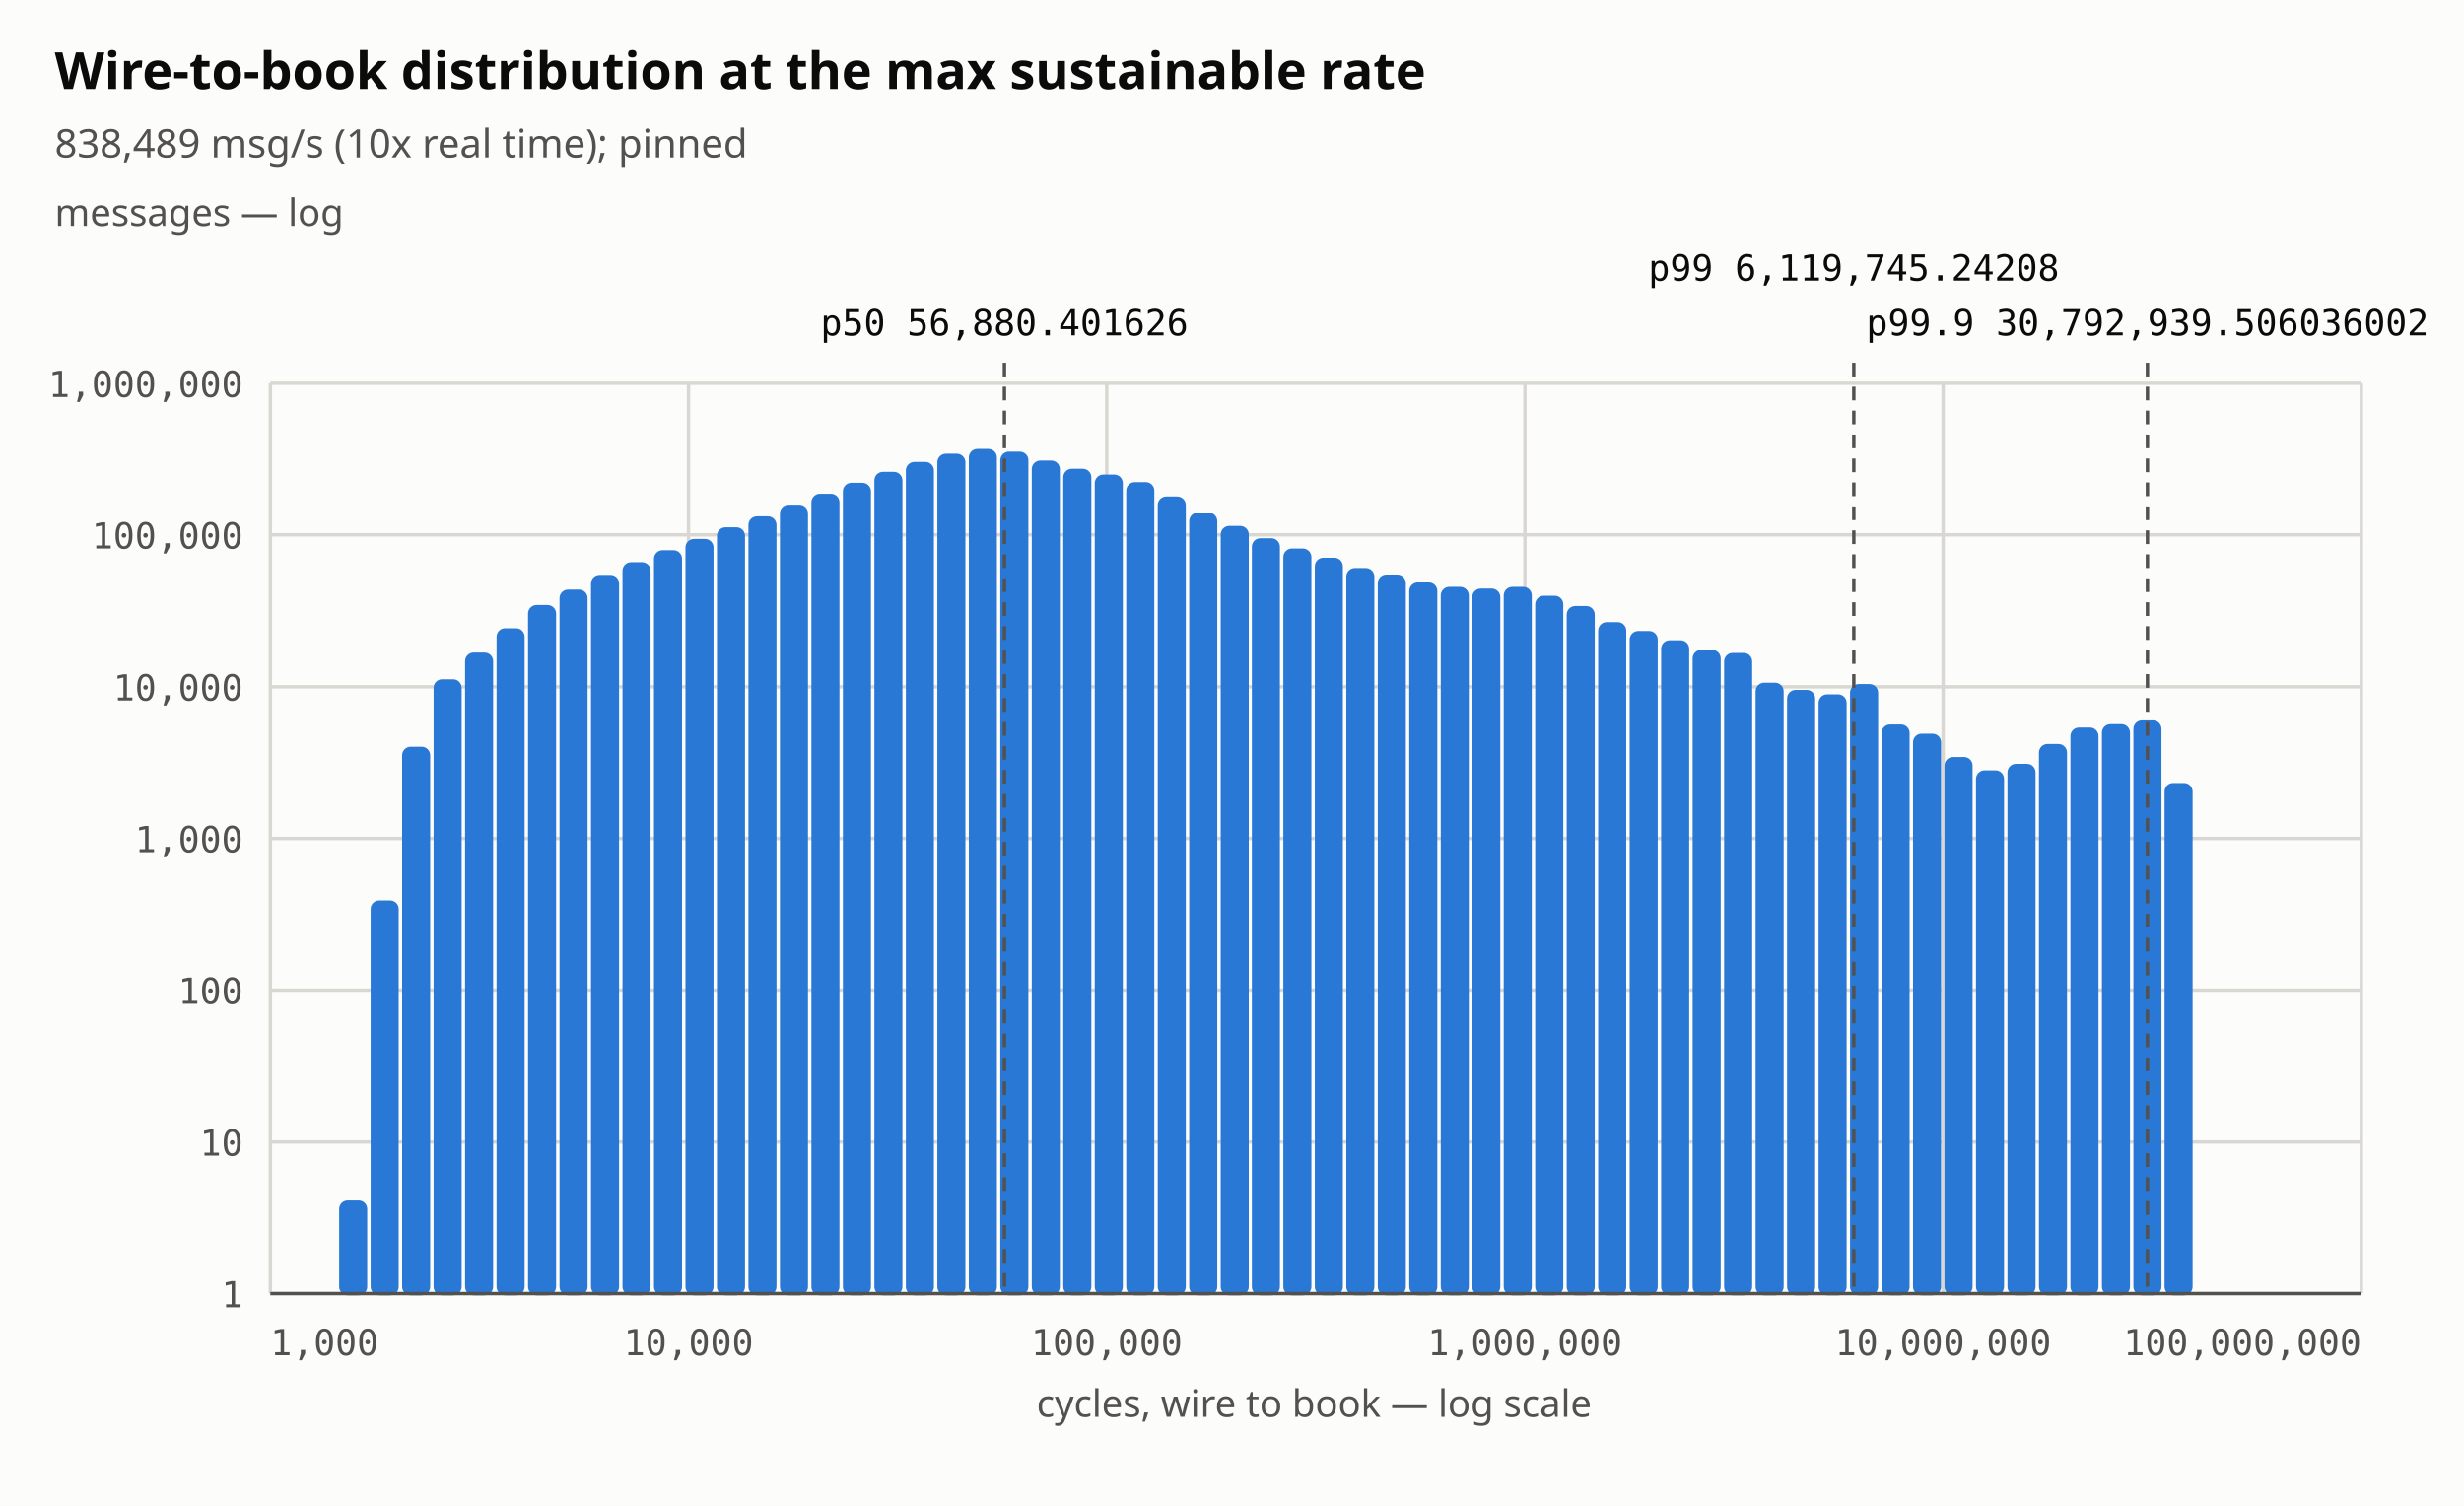
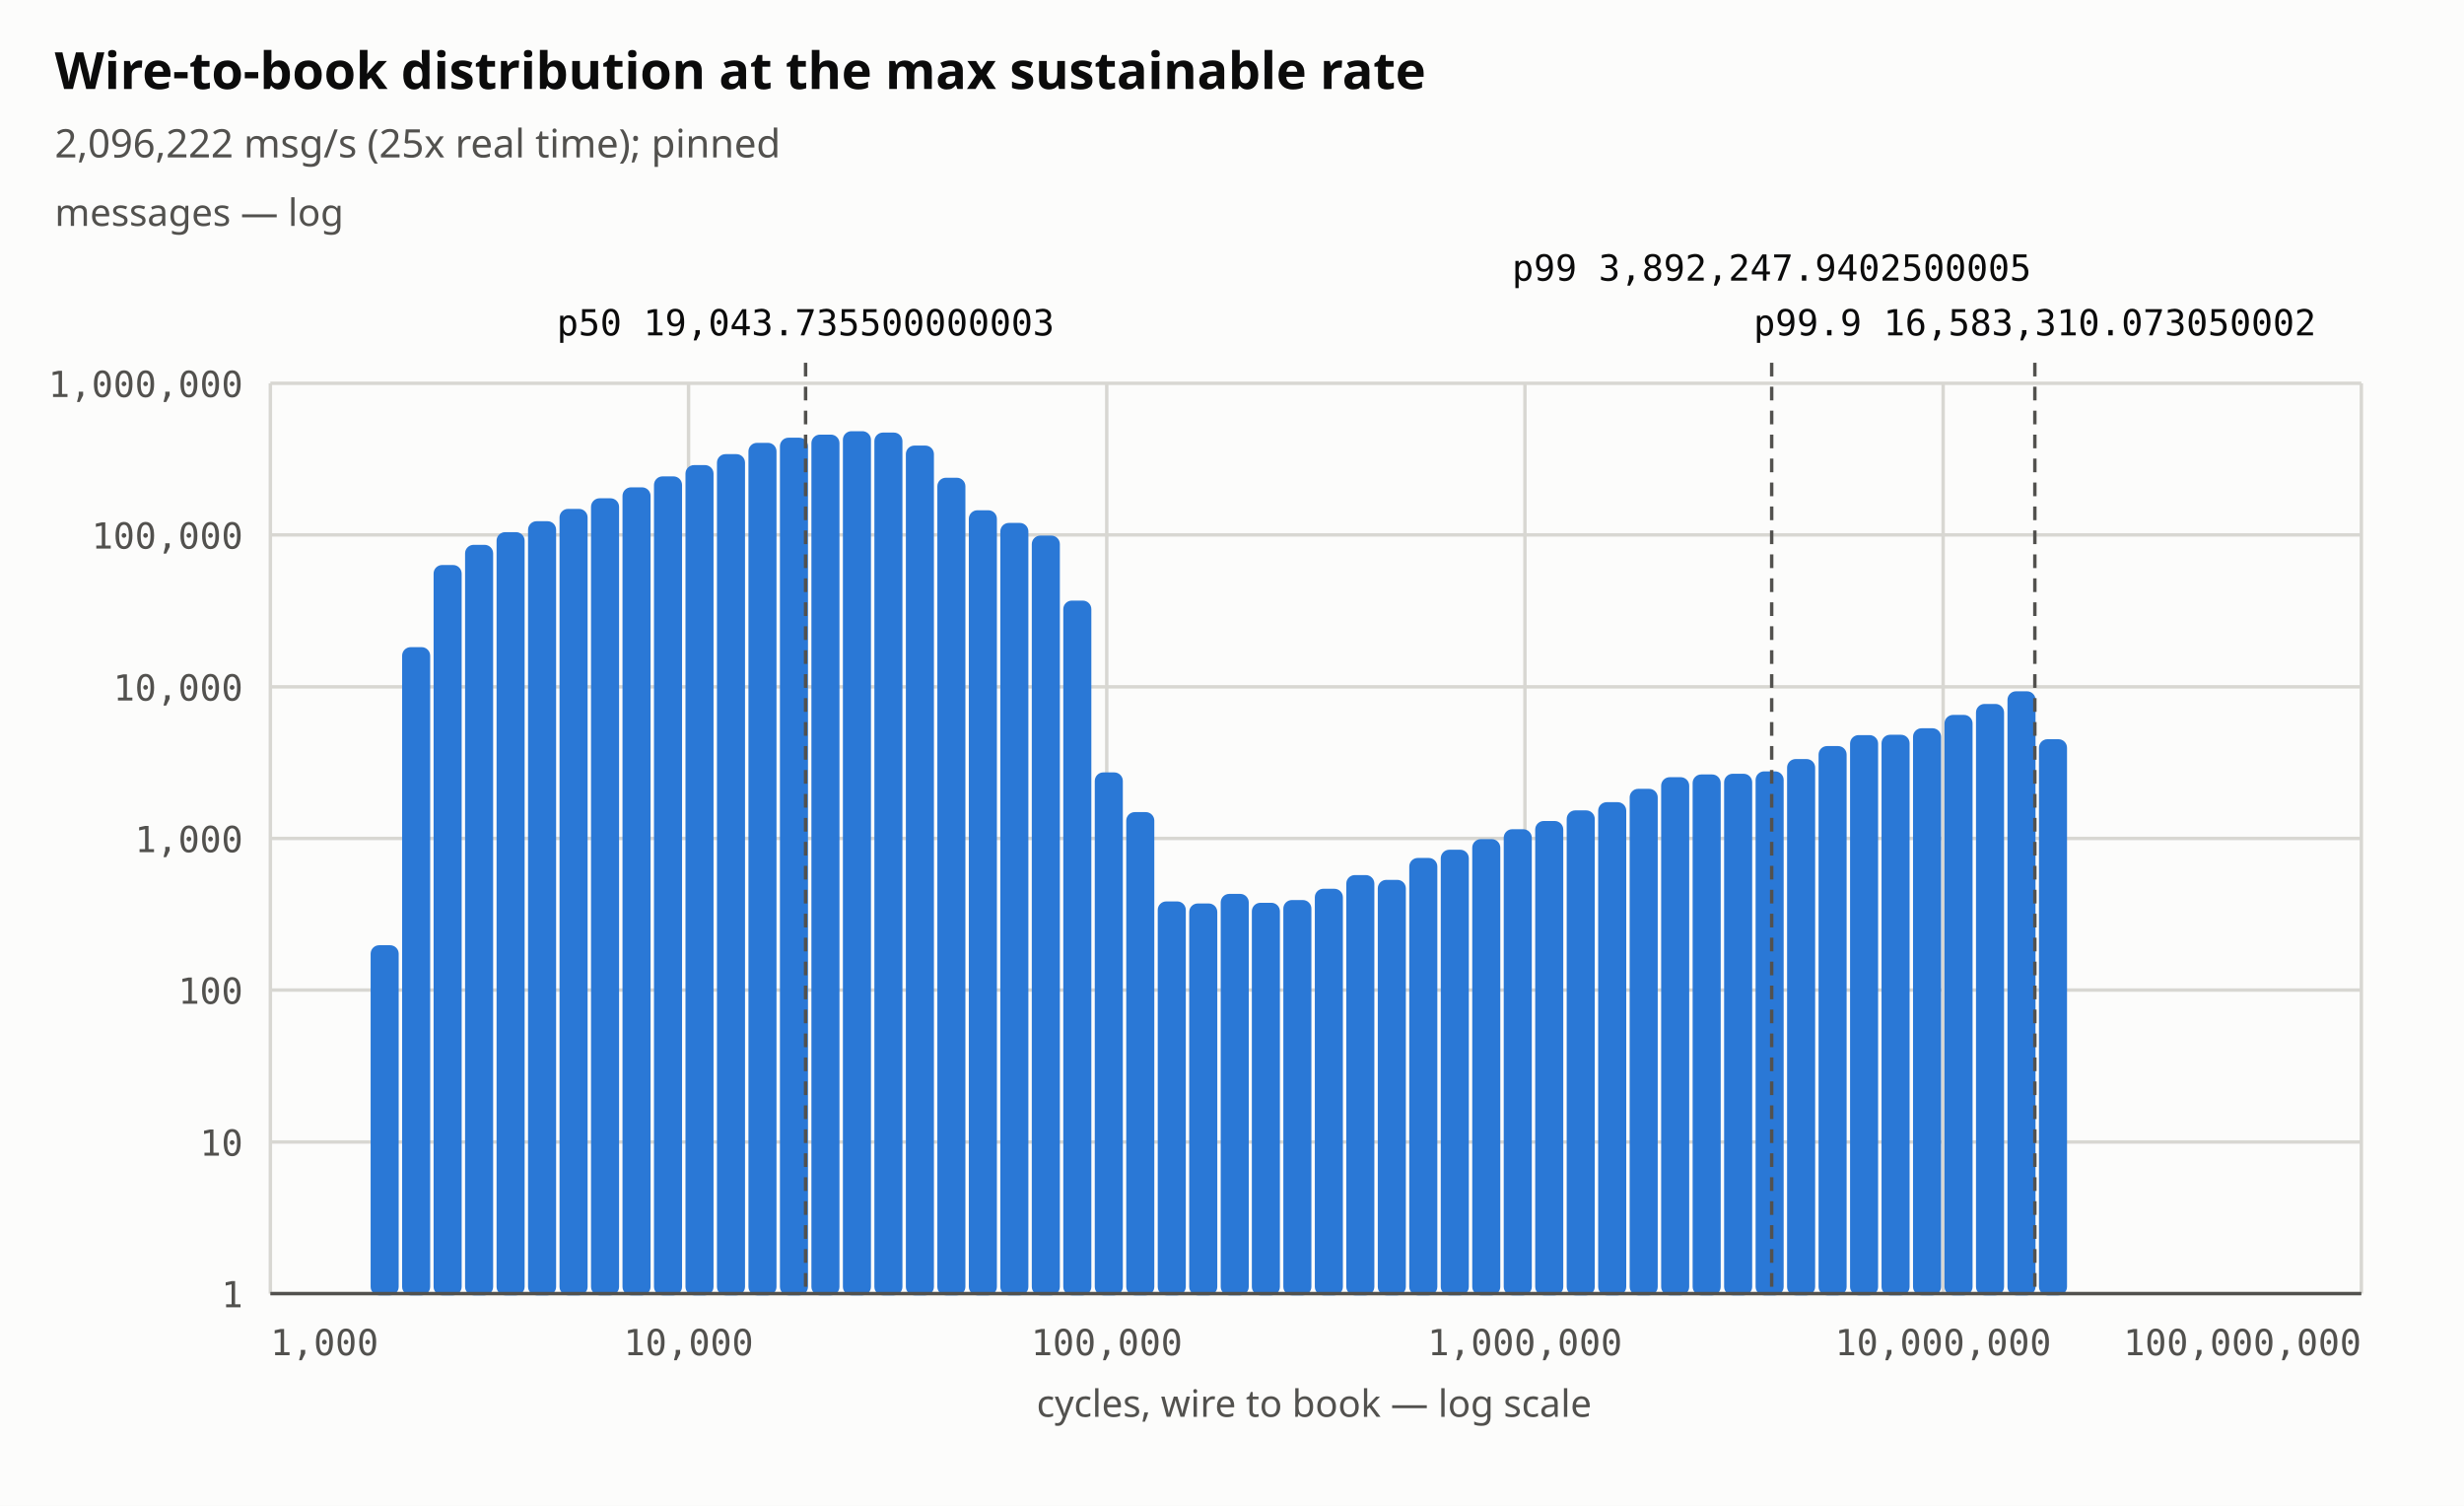
<svg xmlns="http://www.w3.org/2000/svg" viewBox="0 0 720 440" width="720" height="440" role="img" aria-label="Wire-to-book distribution at the max sustainable rate">
  <style>
  .surface { fill: #fcfcfb; }
  .ink     { fill: #0b0b0b; }
  .muted   { fill: #52514e; }
  /* Text drawn ON a filled mark, so it needs the surface colour, not ink. */
  .on-fill { fill: #fcfcfb; }
  .grid    { stroke: #d8d7d2; stroke-width: 1; }
  .axis    { stroke: #52514e; stroke-width: 1; }
  .s1 { fill: #2a78d6; stroke: #2a78d6; }
  .s2 { fill: #eb6834; stroke: #eb6834; }
  .s3 { fill: #1baf7a; stroke: #1baf7a; }
  .s4 { fill: #eda100; stroke: #eda100; }
  /* Stroke-only twins. A class that sets `fill` beats a fill="none"
     presentation attribute in the cascade, which silently turns every
     polyline into a filled blob. */
  .k1 { fill: none; stroke: #2a78d6; }
  .k2 { fill: none; stroke: #eb6834; }
  .k3 { fill: none; stroke: #1baf7a; }
  .k4 { fill: none; stroke: #eda100; }
  @media (prefers-color-scheme: dark) {
    .surface { fill: #1a1a19; }
    .ink     { fill: #ffffff; }
    .muted   { fill: #c3c2b7; }
    .on-fill { fill: #1a1a19; }
    .grid    { stroke: #3a3a38; }
    .axis    { stroke: #c3c2b7; }
    .s1 { fill: #3987e5; stroke: #3987e5; }
    .s2 { fill: #d95926; stroke: #d95926; }
    .s3 { fill: #199e70; stroke: #199e70; }
    .s4 { fill: #c98500; stroke: #c98500; }
    .k1 { stroke: #3987e5; }
    .k2 { stroke: #d95926; }
    .k3 { stroke: #199e70; }
    .k4 { stroke: #c98500; }
  }
</style>
  <rect class="surface" width="720" height="440" />
  <text class="ink" x="16" y="26" font-family="system-ui,sans-serif" font-size="15" font-weight="600">Wire-to-book distribution at the max sustainable rate</text>
-   <text class="muted" x="16" y="46" font-family="system-ui,sans-serif" font-size="11.5">838,489 msg/s (10x real time); pinned</text>
+   <text class="muted" x="16" y="46" font-family="system-ui,sans-serif" font-size="11.5">2,096,222 msg/s (25x real time); pinned</text>
  <line class="grid" x1="79" y1="378.0" x2="690" y2="378.0" />
  <text class="muted" x="71" y="382.0" text-anchor="end" font-family="ui-monospace,monospace" font-size="10.5">1</text>
  <line class="grid" x1="79" y1="333.7" x2="690" y2="333.7" />
  <text class="muted" x="71" y="337.7" text-anchor="end" font-family="ui-monospace,monospace" font-size="10.5">10</text>
  <line class="grid" x1="79" y1="289.3" x2="690" y2="289.3" />
  <text class="muted" x="71" y="293.3" text-anchor="end" font-family="ui-monospace,monospace" font-size="10.5">100</text>
  <line class="grid" x1="79" y1="245.0" x2="690" y2="245.0" />
  <text class="muted" x="71" y="249.0" text-anchor="end" font-family="ui-monospace,monospace" font-size="10.5">1,000</text>
  <line class="grid" x1="79" y1="200.7" x2="690" y2="200.7" />
  <text class="muted" x="71" y="204.7" text-anchor="end" font-family="ui-monospace,monospace" font-size="10.5">10,000</text>
  <line class="grid" x1="79" y1="156.3" x2="690" y2="156.3" />
  <text class="muted" x="71" y="160.3" text-anchor="end" font-family="ui-monospace,monospace" font-size="10.5">100,000</text>
  <line class="grid" x1="79" y1="112.0" x2="690" y2="112.0" />
  <text class="muted" x="71" y="116.0" text-anchor="end" font-family="ui-monospace,monospace" font-size="10.5">1,000,000</text>
  <line class="grid" x1="79.0" y1="112" x2="79.0" y2="378" />
  <text class="muted" x="79.0" y="396" text-anchor="start" font-family="ui-monospace,monospace" font-size="10.5">1,000</text>
  <line class="grid" x1="201.2" y1="112" x2="201.2" y2="378" />
  <text class="muted" x="201.2" y="396" text-anchor="middle" font-family="ui-monospace,monospace" font-size="10.5">10,000</text>
  <line class="grid" x1="323.4" y1="112" x2="323.4" y2="378" />
  <text class="muted" x="323.4" y="396" text-anchor="middle" font-family="ui-monospace,monospace" font-size="10.5">100,000</text>
  <line class="grid" x1="445.6" y1="112" x2="445.6" y2="378" />
  <text class="muted" x="445.6" y="396" text-anchor="middle" font-family="ui-monospace,monospace" font-size="10.5">1,000,000</text>
  <line class="grid" x1="567.8" y1="112" x2="567.8" y2="378" />
  <text class="muted" x="567.8" y="396" text-anchor="middle" font-family="ui-monospace,monospace" font-size="10.5">10,000,000</text>
  <line class="grid" x1="690.0" y1="112" x2="690.0" y2="378" />
  <text class="muted" x="690.0" y="396" text-anchor="end" font-family="ui-monospace,monospace" font-size="10.5">100,000,000</text>
-   <rect class="s1" x="99.6" y="351.3" width="7.2" height="26.7" rx="2" />
-   <rect class="s1" x="108.8" y="263.6" width="7.2" height="114.4" rx="2" />
-   <rect class="s1" x="118.0" y="218.7" width="7.2" height="159.3" rx="2" />
-   <rect class="s1" x="127.2" y="199.0" width="7.2" height="179.0" rx="2" />
-   <rect class="s1" x="136.4" y="191.2" width="7.2" height="186.8" rx="2" />
-   <rect class="s1" x="145.6" y="184.1" width="7.2" height="193.9" rx="2" />
-   <rect class="s1" x="154.8" y="177.3" width="7.2" height="200.7" rx="2" />
-   <rect class="s1" x="164.0" y="172.8" width="7.2" height="205.2" rx="2" />
-   <rect class="s1" x="173.2" y="168.5" width="7.2" height="209.5" rx="2" />
-   <rect class="s1" x="182.4" y="164.8" width="7.2" height="213.2" rx="2" />
-   <rect class="s1" x="191.6" y="161.3" width="7.2" height="216.7" rx="2" />
-   <rect class="s1" x="200.8" y="158.0" width="7.2" height="220.0" rx="2" />
-   <rect class="s1" x="210.0" y="154.6" width="7.2" height="223.4" rx="2" />
-   <rect class="s1" x="219.2" y="151.4" width="7.2" height="226.6" rx="2" />
-   <rect class="s1" x="228.4" y="148.0" width="7.2" height="230.0" rx="2" />
-   <rect class="s1" x="237.6" y="144.8" width="7.2" height="233.2" rx="2" />
-   <rect class="s1" x="246.8" y="141.6" width="7.2" height="236.4" rx="2" />
-   <rect class="s1" x="256.0" y="138.4" width="7.2" height="239.6" rx="2" />
-   <rect class="s1" x="265.2" y="135.5" width="7.2" height="242.5" rx="2" />
-   <rect class="s1" x="274.4" y="133.1" width="7.2" height="244.9" rx="2" />
-   <rect class="s1" x="283.6" y="131.7" width="7.2" height="246.3" rx="2" />
-   <rect class="s1" x="292.8" y="132.5" width="7.2" height="245.5" rx="2" />
-   <rect class="s1" x="302.0" y="135.1" width="7.2" height="242.9" rx="2" />
-   <rect class="s1" x="311.2" y="137.5" width="7.2" height="240.5" rx="2" />
-   <rect class="s1" x="320.4" y="139.2" width="7.2" height="238.8" rx="2" />
-   <rect class="s1" x="329.6" y="141.4" width="7.2" height="236.6" rx="2" />
-   <rect class="s1" x="338.8" y="145.6" width="7.2" height="232.4" rx="2" />
-   <rect class="s1" x="348.0" y="150.3" width="7.2" height="227.7" rx="2" />
-   <rect class="s1" x="357.2" y="154.2" width="7.2" height="223.8" rx="2" />
-   <rect class="s1" x="366.3" y="157.8" width="7.2" height="220.2" rx="2" />
-   <rect class="s1" x="375.5" y="160.8" width="7.2" height="217.2" rx="2" />
-   <rect class="s1" x="384.7" y="163.5" width="7.2" height="214.5" rx="2" />
-   <rect class="s1" x="393.9" y="166.5" width="7.2" height="211.5" rx="2" />
-   <rect class="s1" x="403.1" y="168.4" width="7.2" height="209.6" rx="2" />
-   <rect class="s1" x="412.3" y="170.7" width="7.2" height="207.3" rx="2" />
-   <rect class="s1" x="421.5" y="172.0" width="7.2" height="206.0" rx="2" />
-   <rect class="s1" x="430.7" y="172.5" width="7.2" height="205.5" rx="2" />
-   <rect class="s1" x="439.9" y="172.0" width="7.2" height="206.0" rx="2" />
-   <rect class="s1" x="449.1" y="174.6" width="7.2" height="203.4" rx="2" />
-   <rect class="s1" x="458.3" y="177.6" width="7.2" height="200.4" rx="2" />
-   <rect class="s1" x="467.5" y="182.3" width="7.2" height="195.7" rx="2" />
-   <rect class="s1" x="476.7" y="184.9" width="7.2" height="193.1" rx="2" />
-   <rect class="s1" x="485.9" y="187.6" width="7.2" height="190.4" rx="2" />
-   <rect class="s1" x="495.1" y="190.4" width="7.2" height="187.6" rx="2" />
-   <rect class="s1" x="504.3" y="191.3" width="7.2" height="186.7" rx="2" />
-   <rect class="s1" x="513.5" y="200.0" width="7.2" height="178.0" rx="2" />
-   <rect class="s1" x="522.7" y="202.1" width="7.2" height="175.9" rx="2" />
-   <rect class="s1" x="531.9" y="203.4" width="7.2" height="174.6" rx="2" />
-   <rect class="s1" x="541.1" y="200.4" width="7.2" height="177.6" rx="2" />
-   <rect class="s1" x="550.3" y="212.2" width="7.2" height="165.8" rx="2" />
-   <rect class="s1" x="559.5" y="214.9" width="7.2" height="163.1" rx="2" />
-   <rect class="s1" x="568.7" y="221.7" width="7.2" height="156.3" rx="2" />
-   <rect class="s1" x="577.9" y="225.6" width="7.2" height="152.4" rx="2" />
-   <rect class="s1" x="587.1" y="223.7" width="7.2" height="154.3" rx="2" />
-   <rect class="s1" x="596.3" y="217.9" width="7.2" height="160.1" rx="2" />
-   <rect class="s1" x="605.5" y="213.1" width="7.2" height="164.9" rx="2" />
-   <rect class="s1" x="614.7" y="212.1" width="7.2" height="165.9" rx="2" />
-   <rect class="s1" x="623.9" y="211.0" width="7.2" height="167.0" rx="2" />
-   <rect class="s1" x="633.0" y="229.3" width="7.2" height="148.7" rx="2" />
+   <rect class="s1" x="108.8" y="276.7" width="7.2" height="101.3" rx="2" />
+   <rect class="s1" x="118.0" y="189.6" width="7.2" height="188.4" rx="2" />
+   <rect class="s1" x="127.2" y="165.6" width="7.2" height="212.4" rx="2" />
+   <rect class="s1" x="136.4" y="159.7" width="7.2" height="218.3" rx="2" />
+   <rect class="s1" x="145.6" y="156.0" width="7.2" height="222.0" rx="2" />
+   <rect class="s1" x="154.8" y="152.8" width="7.2" height="225.2" rx="2" />
+   <rect class="s1" x="164.0" y="149.2" width="7.2" height="228.8" rx="2" />
+   <rect class="s1" x="173.2" y="146.1" width="7.2" height="231.9" rx="2" />
+   <rect class="s1" x="182.4" y="142.9" width="7.2" height="235.1" rx="2" />
+   <rect class="s1" x="191.6" y="139.7" width="7.2" height="238.3" rx="2" />
+   <rect class="s1" x="200.8" y="136.4" width="7.2" height="241.6" rx="2" />
+   <rect class="s1" x="210.0" y="133.2" width="7.2" height="244.8" rx="2" />
+   <rect class="s1" x="219.2" y="129.9" width="7.2" height="248.1" rx="2" />
+   <rect class="s1" x="228.4" y="128.4" width="7.2" height="249.6" rx="2" />
+   <rect class="s1" x="237.6" y="127.5" width="7.2" height="250.5" rx="2" />
+   <rect class="s1" x="246.8" y="126.5" width="7.2" height="251.5" rx="2" />
+   <rect class="s1" x="256.0" y="126.9" width="7.2" height="251.1" rx="2" />
+   <rect class="s1" x="265.2" y="130.7" width="7.2" height="247.3" rx="2" />
+   <rect class="s1" x="274.4" y="140.1" width="7.2" height="237.9" rx="2" />
+   <rect class="s1" x="283.6" y="149.6" width="7.2" height="228.4" rx="2" />
+   <rect class="s1" x="292.8" y="153.3" width="7.2" height="224.7" rx="2" />
+   <rect class="s1" x="302.0" y="157.0" width="7.2" height="221.0" rx="2" />
+   <rect class="s1" x="311.2" y="176.0" width="7.2" height="202.0" rx="2" />
+   <rect class="s1" x="320.4" y="226.2" width="7.2" height="151.8" rx="2" />
+   <rect class="s1" x="329.6" y="237.8" width="7.2" height="140.2" rx="2" />
+   <rect class="s1" x="338.8" y="263.9" width="7.2" height="114.1" rx="2" />
+   <rect class="s1" x="348.0" y="264.5" width="7.2" height="113.5" rx="2" />
+   <rect class="s1" x="357.2" y="261.7" width="7.2" height="116.3" rx="2" />
+   <rect class="s1" x="366.3" y="264.3" width="7.2" height="113.7" rx="2" />
+   <rect class="s1" x="375.5" y="263.5" width="7.2" height="114.5" rx="2" />
+   <rect class="s1" x="384.7" y="260.2" width="7.2" height="117.8" rx="2" />
+   <rect class="s1" x="393.9" y="256.2" width="7.2" height="121.8" rx="2" />
+   <rect class="s1" x="403.1" y="257.6" width="7.2" height="120.4" rx="2" />
+   <rect class="s1" x="412.3" y="251.2" width="7.2" height="126.8" rx="2" />
+   <rect class="s1" x="421.5" y="248.8" width="7.2" height="129.2" rx="2" />
+   <rect class="s1" x="430.7" y="245.7" width="7.2" height="132.3" rx="2" />
+   <rect class="s1" x="439.9" y="242.8" width="7.2" height="135.2" rx="2" />
+   <rect class="s1" x="449.1" y="240.4" width="7.2" height="137.6" rx="2" />
+   <rect class="s1" x="458.3" y="237.3" width="7.2" height="140.7" rx="2" />
+   <rect class="s1" x="467.5" y="234.9" width="7.2" height="143.1" rx="2" />
+   <rect class="s1" x="476.7" y="231.0" width="7.2" height="147.0" rx="2" />
+   <rect class="s1" x="485.9" y="227.6" width="7.2" height="150.4" rx="2" />
+   <rect class="s1" x="495.1" y="226.8" width="7.2" height="151.2" rx="2" />
+   <rect class="s1" x="504.3" y="226.6" width="7.2" height="151.4" rx="2" />
+   <rect class="s1" x="513.5" y="225.9" width="7.2" height="152.1" rx="2" />
+   <rect class="s1" x="522.7" y="222.3" width="7.2" height="155.7" rx="2" />
+   <rect class="s1" x="531.9" y="218.5" width="7.2" height="159.5" rx="2" />
+   <rect class="s1" x="541.1" y="215.3" width="7.2" height="162.7" rx="2" />
+   <rect class="s1" x="550.3" y="215.2" width="7.2" height="162.8" rx="2" />
+   <rect class="s1" x="559.5" y="213.3" width="7.2" height="164.7" rx="2" />
+   <rect class="s1" x="568.7" y="209.4" width="7.2" height="168.6" rx="2" />
+   <rect class="s1" x="577.9" y="206.2" width="7.2" height="171.8" rx="2" />
+   <rect class="s1" x="587.1" y="202.5" width="7.2" height="175.5" rx="2" />
+   <rect class="s1" x="596.3" y="216.5" width="7.2" height="161.5" rx="2" />
  <line class="axis" x1="79" y1="378" x2="690" y2="378" />
-   <line class="axis" x1="293.5" y1="106" x2="293.5" y2="378" stroke-dasharray="4 3" />
-   <text class="ink" x="293.5" y="98" text-anchor="middle" font-family="ui-monospace,monospace" font-size="10.5">p50 56,880.401626</text>
-   <line class="axis" x1="541.7" y1="106" x2="541.7" y2="378" stroke-dasharray="4 3" />
-   <text class="ink" x="541.7" y="82" text-anchor="middle" font-family="ui-monospace,monospace" font-size="10.5">p99 6,119,745.24208</text>
-   <line class="axis" x1="627.5" y1="106" x2="627.5" y2="378" stroke-dasharray="4 3" />
-   <text class="ink" x="627.5" y="98" text-anchor="middle" font-family="ui-monospace,monospace" font-size="10.5">p99.9 30,792,939.506036002</text>
+   <line class="axis" x1="235.4" y1="106" x2="235.4" y2="378" stroke-dasharray="4 3" />
+   <text class="ink" x="235.4" y="98" text-anchor="middle" font-family="ui-monospace,monospace" font-size="10.5">p50 19,043.735500000003</text>
+   <line class="axis" x1="517.7" y1="106" x2="517.7" y2="378" stroke-dasharray="4 3" />
+   <text class="ink" x="517.7" y="82" text-anchor="middle" font-family="ui-monospace,monospace" font-size="10.5">p99 3,892,247.9402500005</text>
+   <line class="axis" x1="594.6" y1="106" x2="594.6" y2="378" stroke-dasharray="4 3" />
+   <text class="ink" x="594.6" y="98" text-anchor="middle" font-family="ui-monospace,monospace" font-size="10.5">p99.9 16,583,310.073050002</text>
  <text class="muted" x="384" y="414" text-anchor="middle" font-family="system-ui,sans-serif" font-size="11">cycles, wire to book — log scale</text>
  <text class="muted" x="16" y="66" font-family="system-ui,sans-serif" font-size="11">messages — log</text>
</svg>
